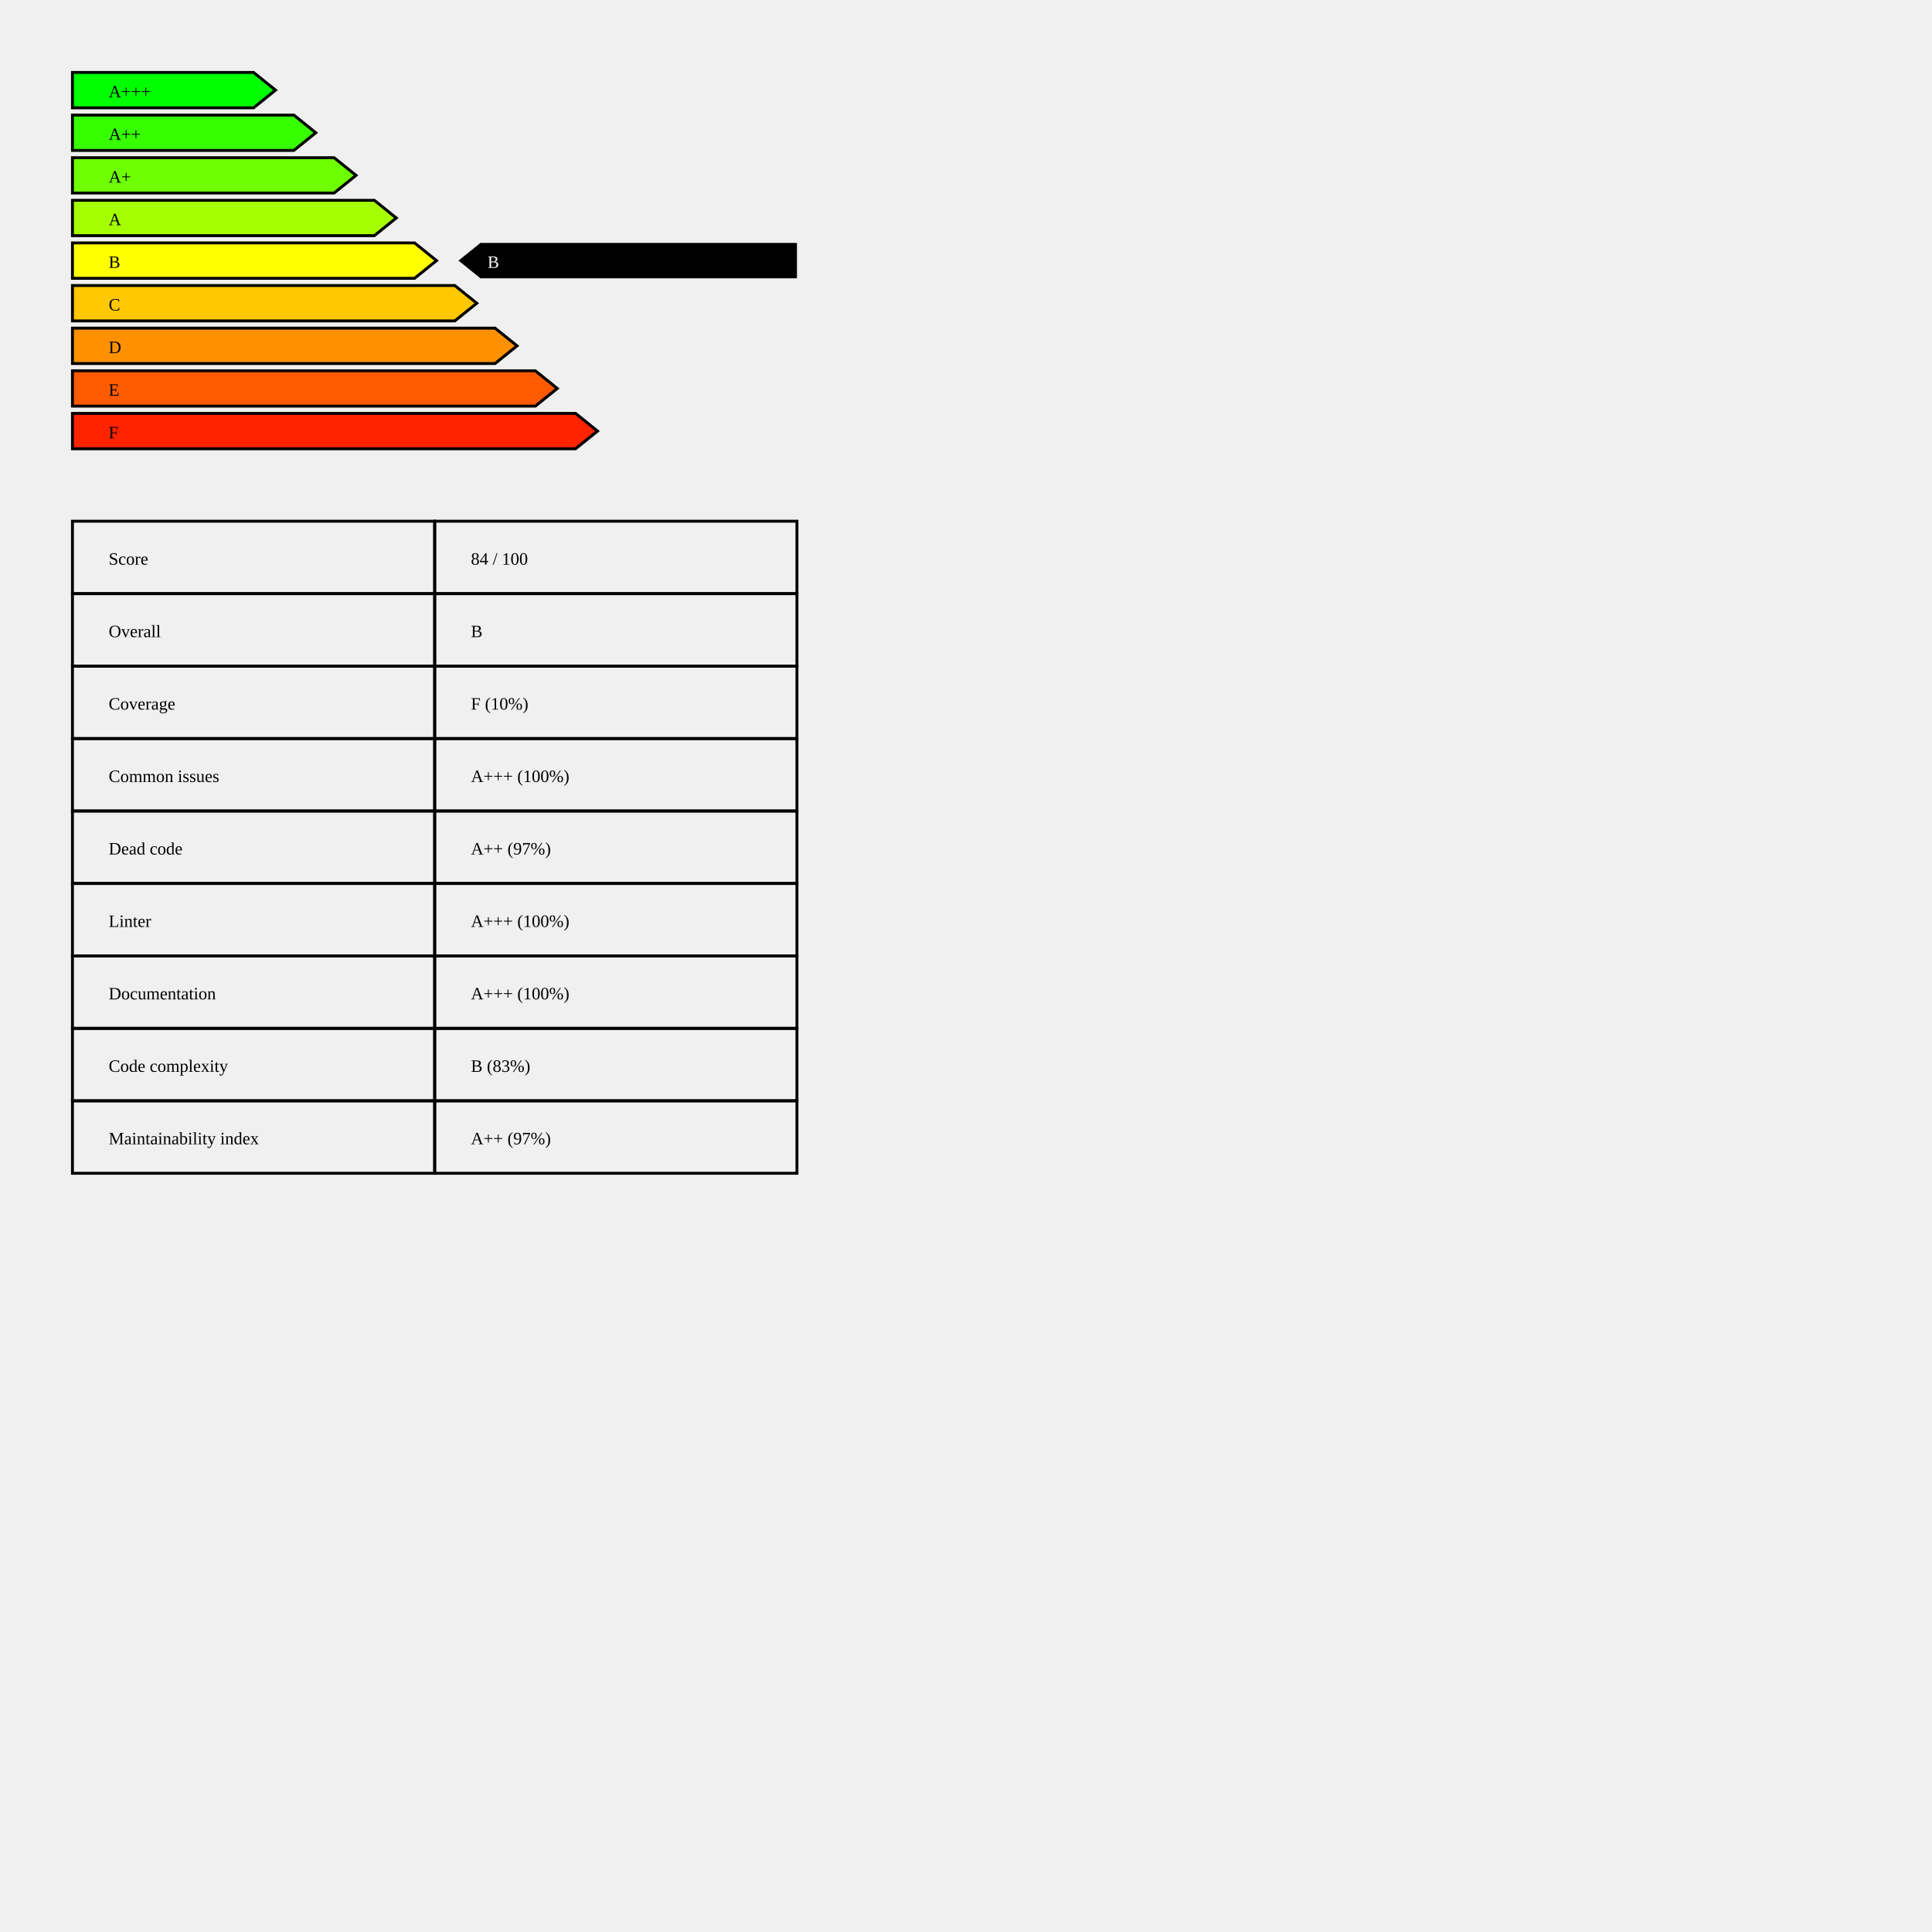
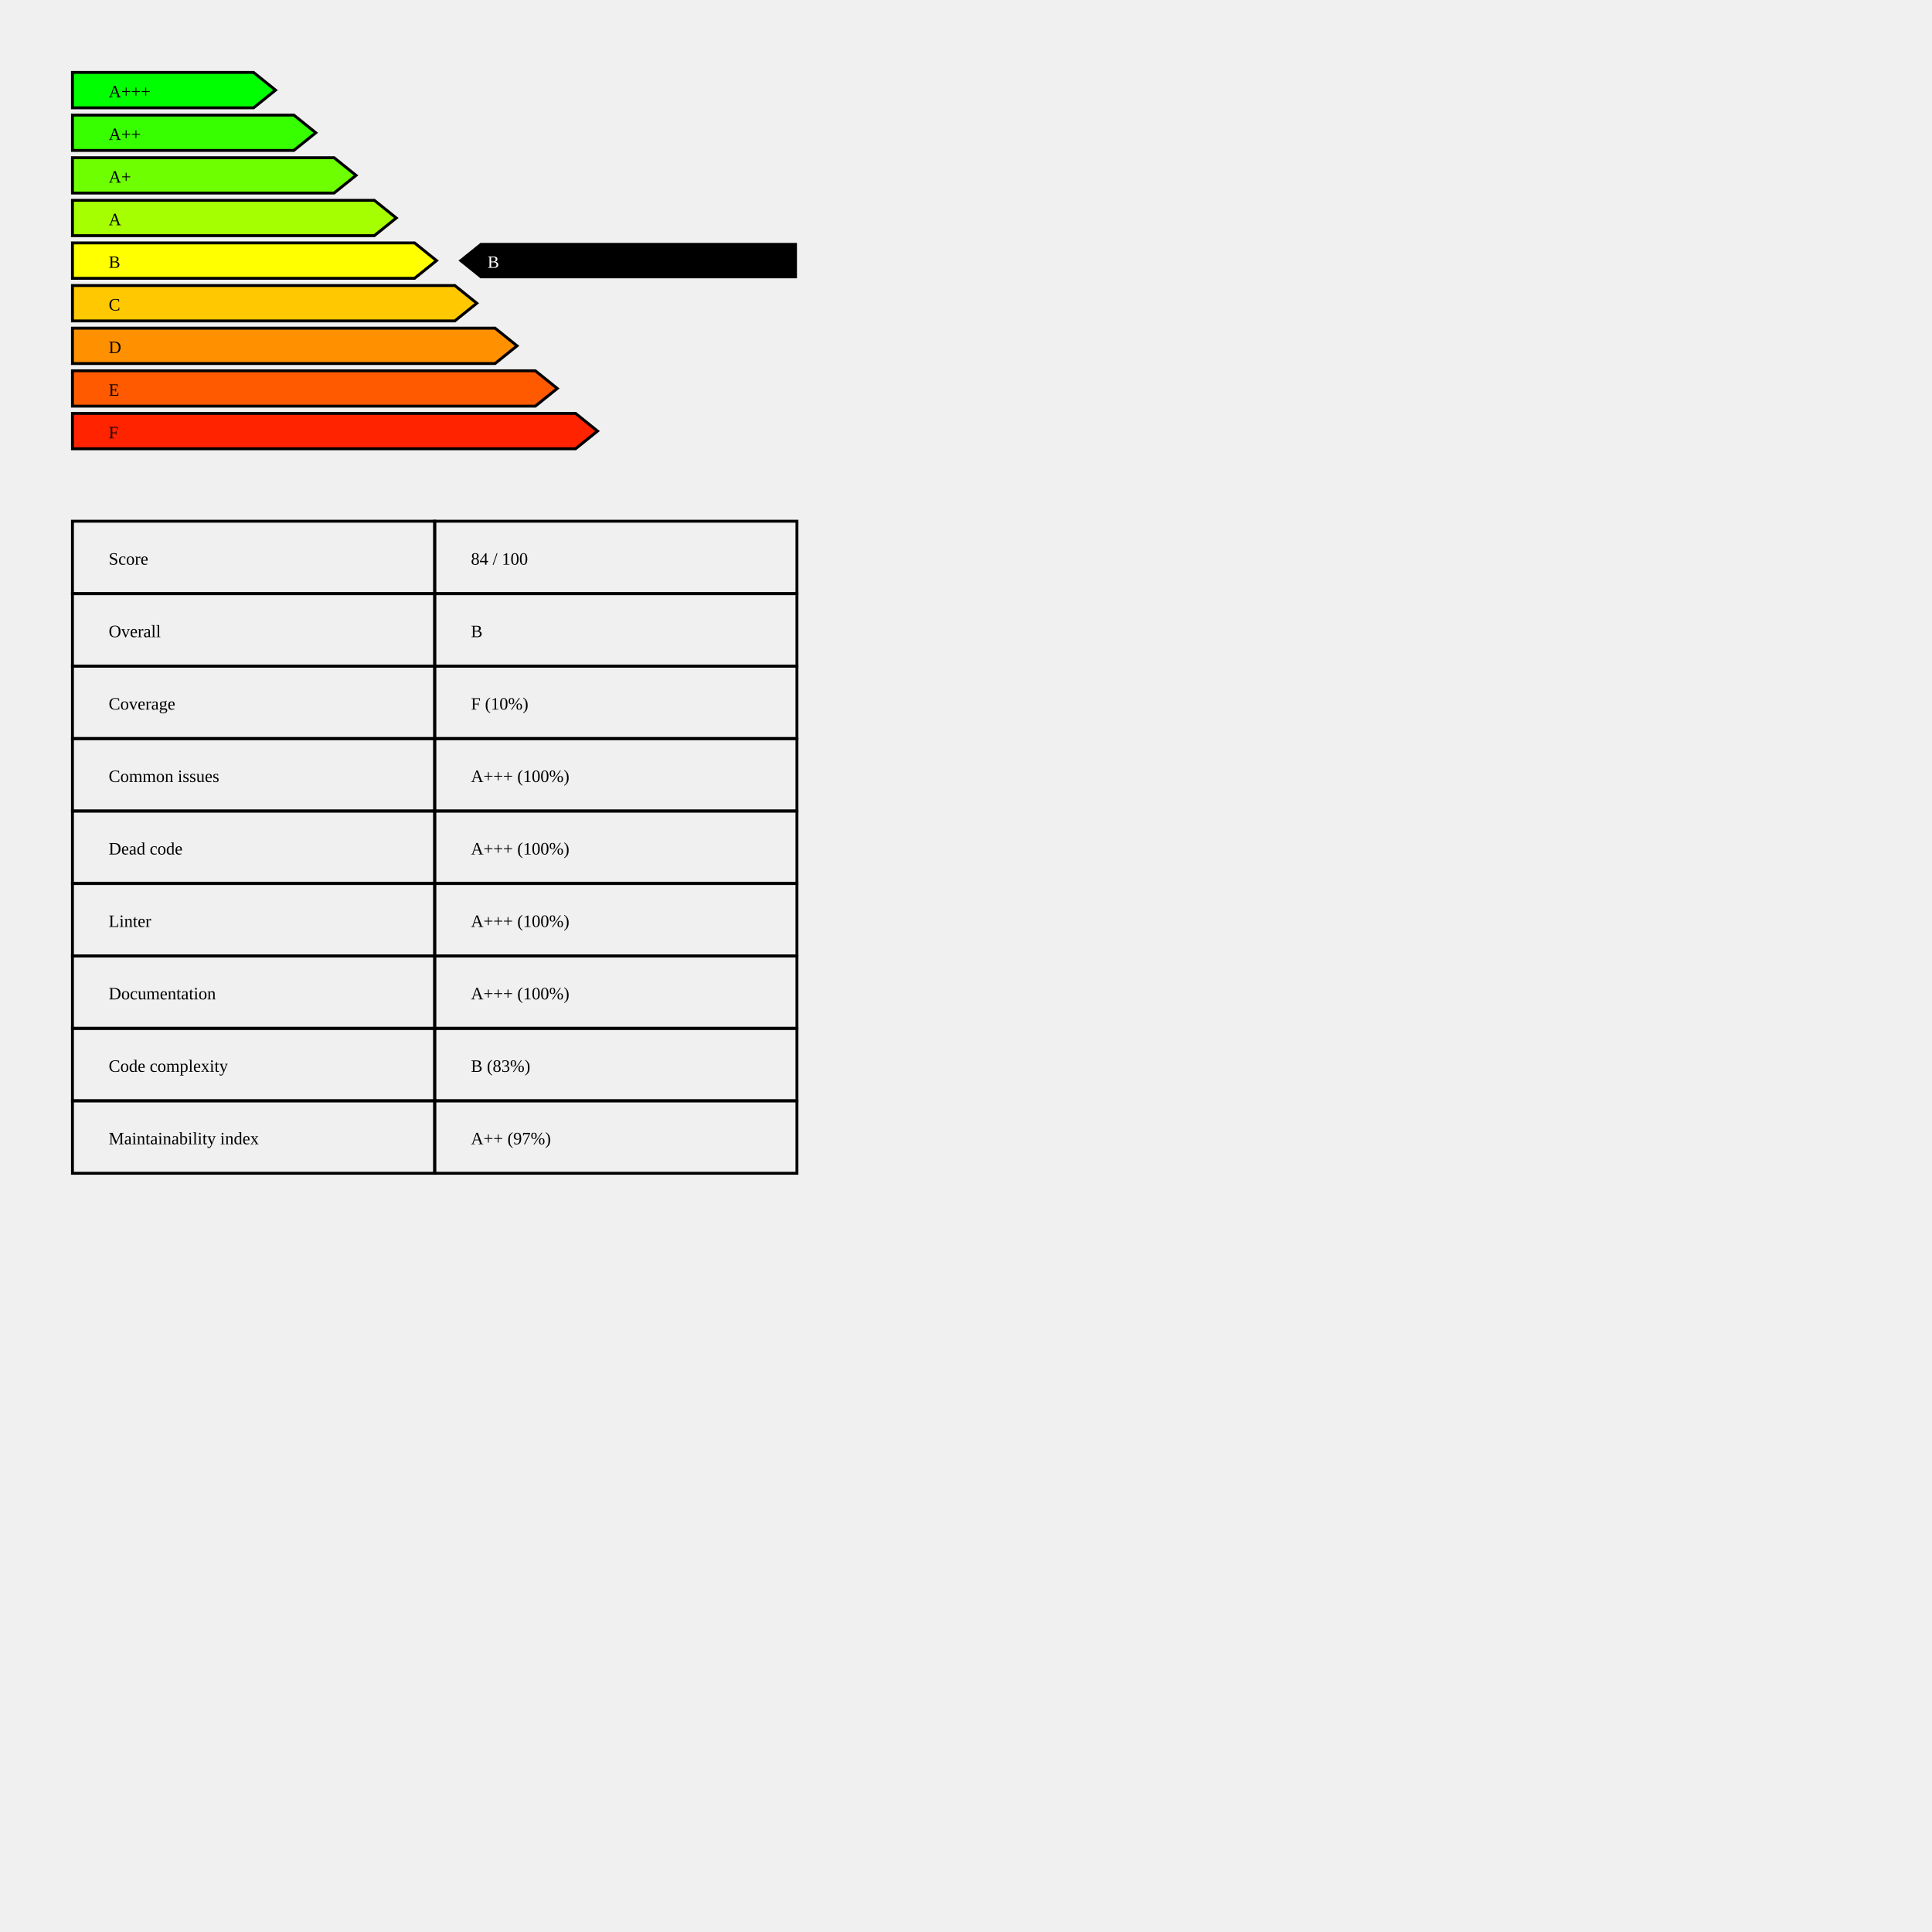
<svg xmlns="http://www.w3.org/2000/svg" baseProfile="full" height="1000pt" version="1.1" width="1000pt">
  <defs />
  <polygon points="50,50.0 175.0,50.0 190.152,62.206 175.0,74.412 50,74.412 50,50.0" style="fill:rgb(0 255 0);stroke:black;stroke-width:2;" />
  <text x="75.0" y="67.206">A+++</text>
  <polygon points="50,79.412 202.778,79.412 217.929,91.618 202.778,103.824 50,103.824 50,79.412" style="fill:rgb(55 255 0);stroke:black;stroke-width:2;" />
  <text x="75.0" y="96.618">A++</text>
  <polygon points="50,108.824 230.556,108.824 245.707,121.029 230.556,133.235 50,133.235 50,108.824" style="fill:rgb(110 255 0);stroke:black;stroke-width:2;" />
  <text x="75.0" y="126.029">A+</text>
  <polygon points="50,138.235 258.333,138.235 273.485,150.441 258.333,162.647 50,162.647 50,138.235" style="fill:rgb(165 255 0);stroke:black;stroke-width:2;" />
  <text x="75.0" y="155.441">A</text>
  <polygon points="50,167.647 286.111,167.647 301.263,179.853 286.111,192.059 50,192.059 50,167.647" style="fill:rgb(255 255 0);stroke:black;stroke-width:2;" />
  <text x="75.0" y="184.853">B</text>
  <polygon points="50,197.059 313.889,197.059 329.04,209.265 313.889,221.471 50,221.471 50,197.059" style="fill:rgb(255 200 0);stroke:black;stroke-width:2;" />
  <text x="75.0" y="214.265">C</text>
  <polygon points="50,226.471 341.667,226.471 356.818,238.676 341.667,250.882 50,250.882 50,226.471" style="fill:rgb(255 145 0);stroke:black;stroke-width:2;" />
  <text x="75.0" y="243.676">D</text>
  <polygon points="50,255.882 369.444,255.882 384.596,268.088 369.444,280.294 50,280.294 50,255.882" style="fill:rgb(255 90 0);stroke:black;stroke-width:2;" />
  <text x="75.0" y="273.088">E</text>
  <polygon points="50,285.294 397.222,285.294 412.374,297.5 397.222,309.706 50,309.706 50,285.294" style="fill:rgb(255 35 0);stroke:black;stroke-width:2;" />
  <text x="75.0" y="302.5">F</text>
  <polygon points="331.566,167.647 316.414,179.853 331.566,192.059 550,192.059 550,167.647" style="fill:black;" />
  <text fill="white" x="336.465" y="184.853">B</text>
  <text x="75.0" y="389.706">Score</text>
  <text x="325.0" y="389.706">84 / 100</text>
  <polygon points="50,359.706 300,359.706 300,409.706 50,409.706 50,359.706" style="fill:none; stroke:black;stroke-width:2;" />
  <polygon points="300,359.706 550,359.706 550,409.706 300,409.706 300,359.706" style="fill:none; stroke:black;stroke-width:2;" />
  <text x="75.0" y="439.706">Overall</text>
  <text x="325.0" y="439.706">B</text>
  <polygon points="50,409.706 300,409.706 300,459.706 50,459.706 50,409.706" style="fill:none; stroke:black;stroke-width:2;" />
  <polygon points="300,409.706 550,409.706 550,459.706 300,459.706 300,409.706" style="fill:none; stroke:black;stroke-width:2;" />
  <text x="75.0" y="489.706">Coverage</text>
  <text x="325.0" y="489.706">F  (10%)</text>
  <polygon points="50,459.706 300,459.706 300,509.706 50,509.706 50,459.706" style="fill:none; stroke:black;stroke-width:2;" />
  <polygon points="300,459.706 550,459.706 550,509.706 300,509.706 300,459.706" style="fill:none; stroke:black;stroke-width:2;" />
  <text x="75.0" y="539.706">Common issues</text>
  <text x="325.0" y="539.706">A+++  (100%)</text>
  <polygon points="50,509.706 300,509.706 300,559.706 50,559.706 50,509.706" style="fill:none; stroke:black;stroke-width:2;" />
  <polygon points="300,509.706 550,509.706 550,559.706 300,559.706 300,509.706" style="fill:none; stroke:black;stroke-width:2;" />
  <text x="75.0" y="589.706">Dead code</text>
-   <text x="325.0" y="589.706">A++  (97%)</text>
+   <text x="325.0" y="589.706">A+++  (100%)</text>
  <polygon points="50,559.706 300,559.706 300,609.706 50,609.706 50,559.706" style="fill:none; stroke:black;stroke-width:2;" />
  <polygon points="300,559.706 550,559.706 550,609.706 300,609.706 300,559.706" style="fill:none; stroke:black;stroke-width:2;" />
  <text x="75.0" y="639.706">Linter</text>
  <text x="325.0" y="639.706">A+++  (100%)</text>
  <polygon points="50,609.706 300,609.706 300,659.706 50,659.706 50,609.706" style="fill:none; stroke:black;stroke-width:2;" />
  <polygon points="300,609.706 550,609.706 550,659.706 300,659.706 300,609.706" style="fill:none; stroke:black;stroke-width:2;" />
  <text x="75.0" y="689.706">Documentation</text>
  <text x="325.0" y="689.706">A+++  (100%)</text>
  <polygon points="50,659.706 300,659.706 300,709.706 50,709.706 50,659.706" style="fill:none; stroke:black;stroke-width:2;" />
  <polygon points="300,659.706 550,659.706 550,709.706 300,709.706 300,659.706" style="fill:none; stroke:black;stroke-width:2;" />
  <text x="75.0" y="739.706">Code complexity</text>
  <text x="325.0" y="739.706">B  (83%)</text>
  <polygon points="50,709.706 300,709.706 300,759.706 50,759.706 50,709.706" style="fill:none; stroke:black;stroke-width:2;" />
  <polygon points="300,709.706 550,709.706 550,759.706 300,759.706 300,709.706" style="fill:none; stroke:black;stroke-width:2;" />
  <text x="75.0" y="789.706">Maintainability index</text>
  <text x="325.0" y="789.706">A++  (97%)</text>
  <polygon points="50,759.706 300,759.706 300,809.706 50,809.706 50,759.706" style="fill:none; stroke:black;stroke-width:2;" />
  <polygon points="300,759.706 550,759.706 550,809.706 300,809.706 300,759.706" style="fill:none; stroke:black;stroke-width:2;" />
</svg>
